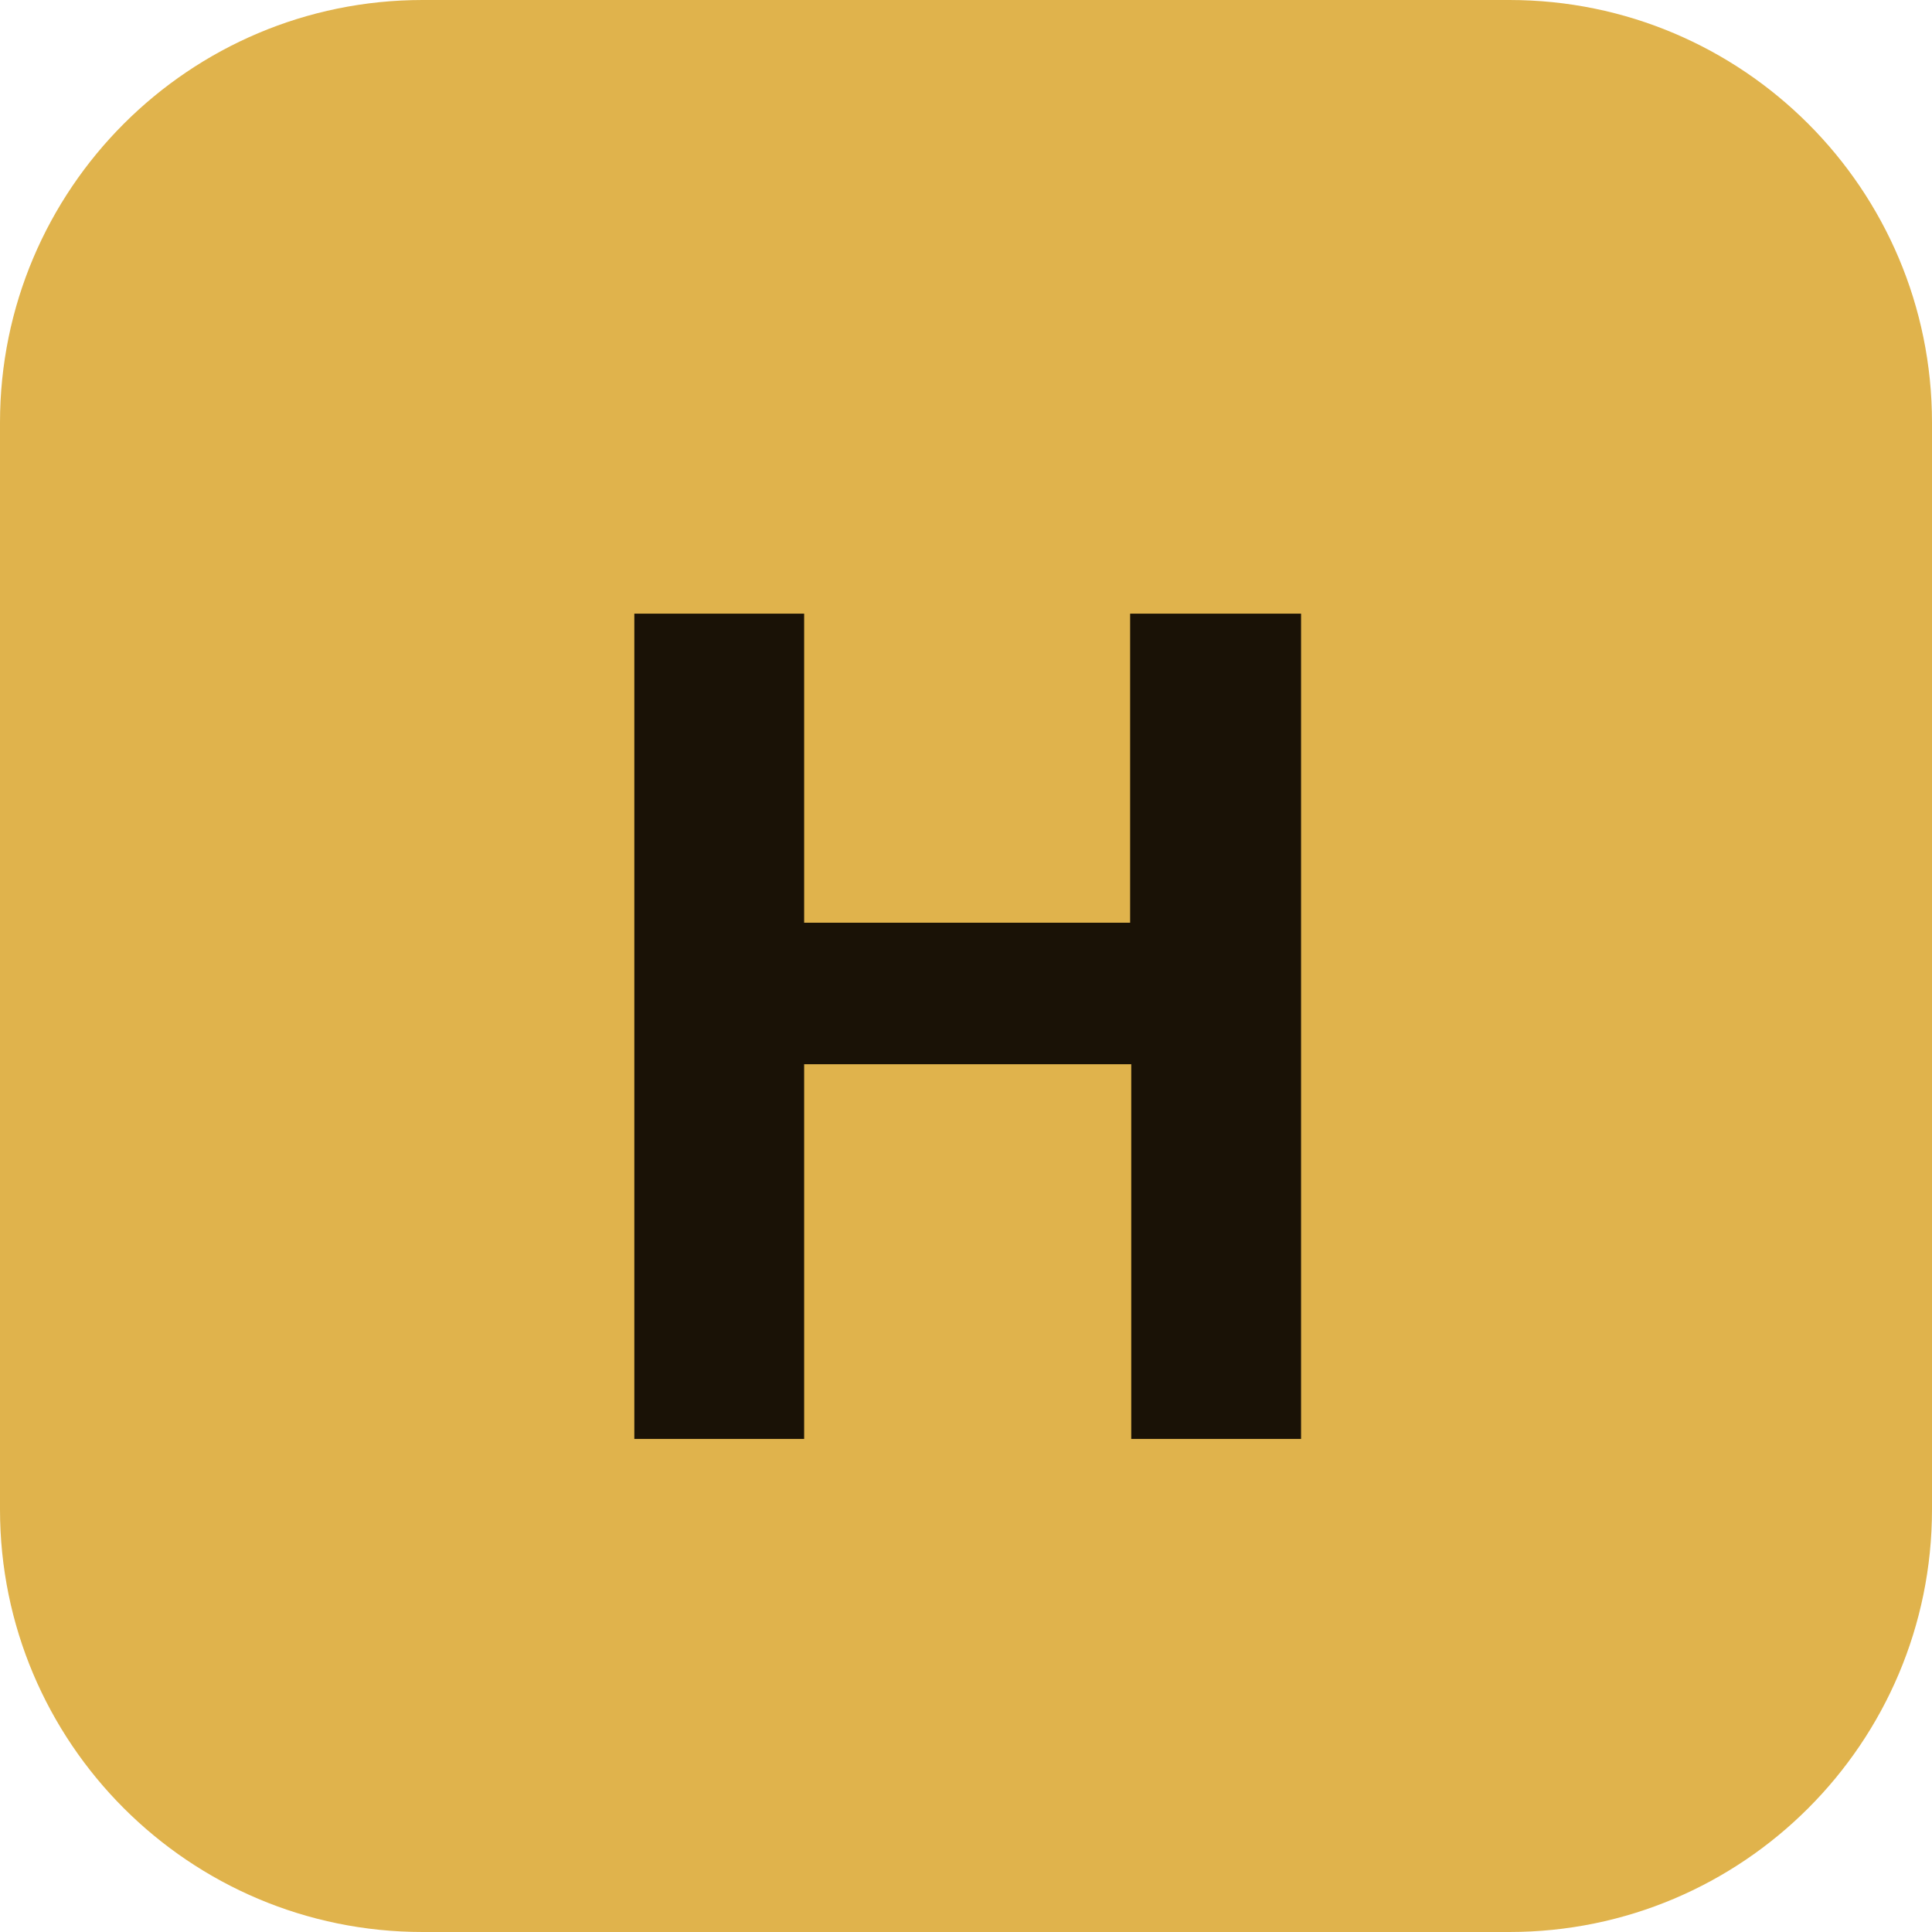
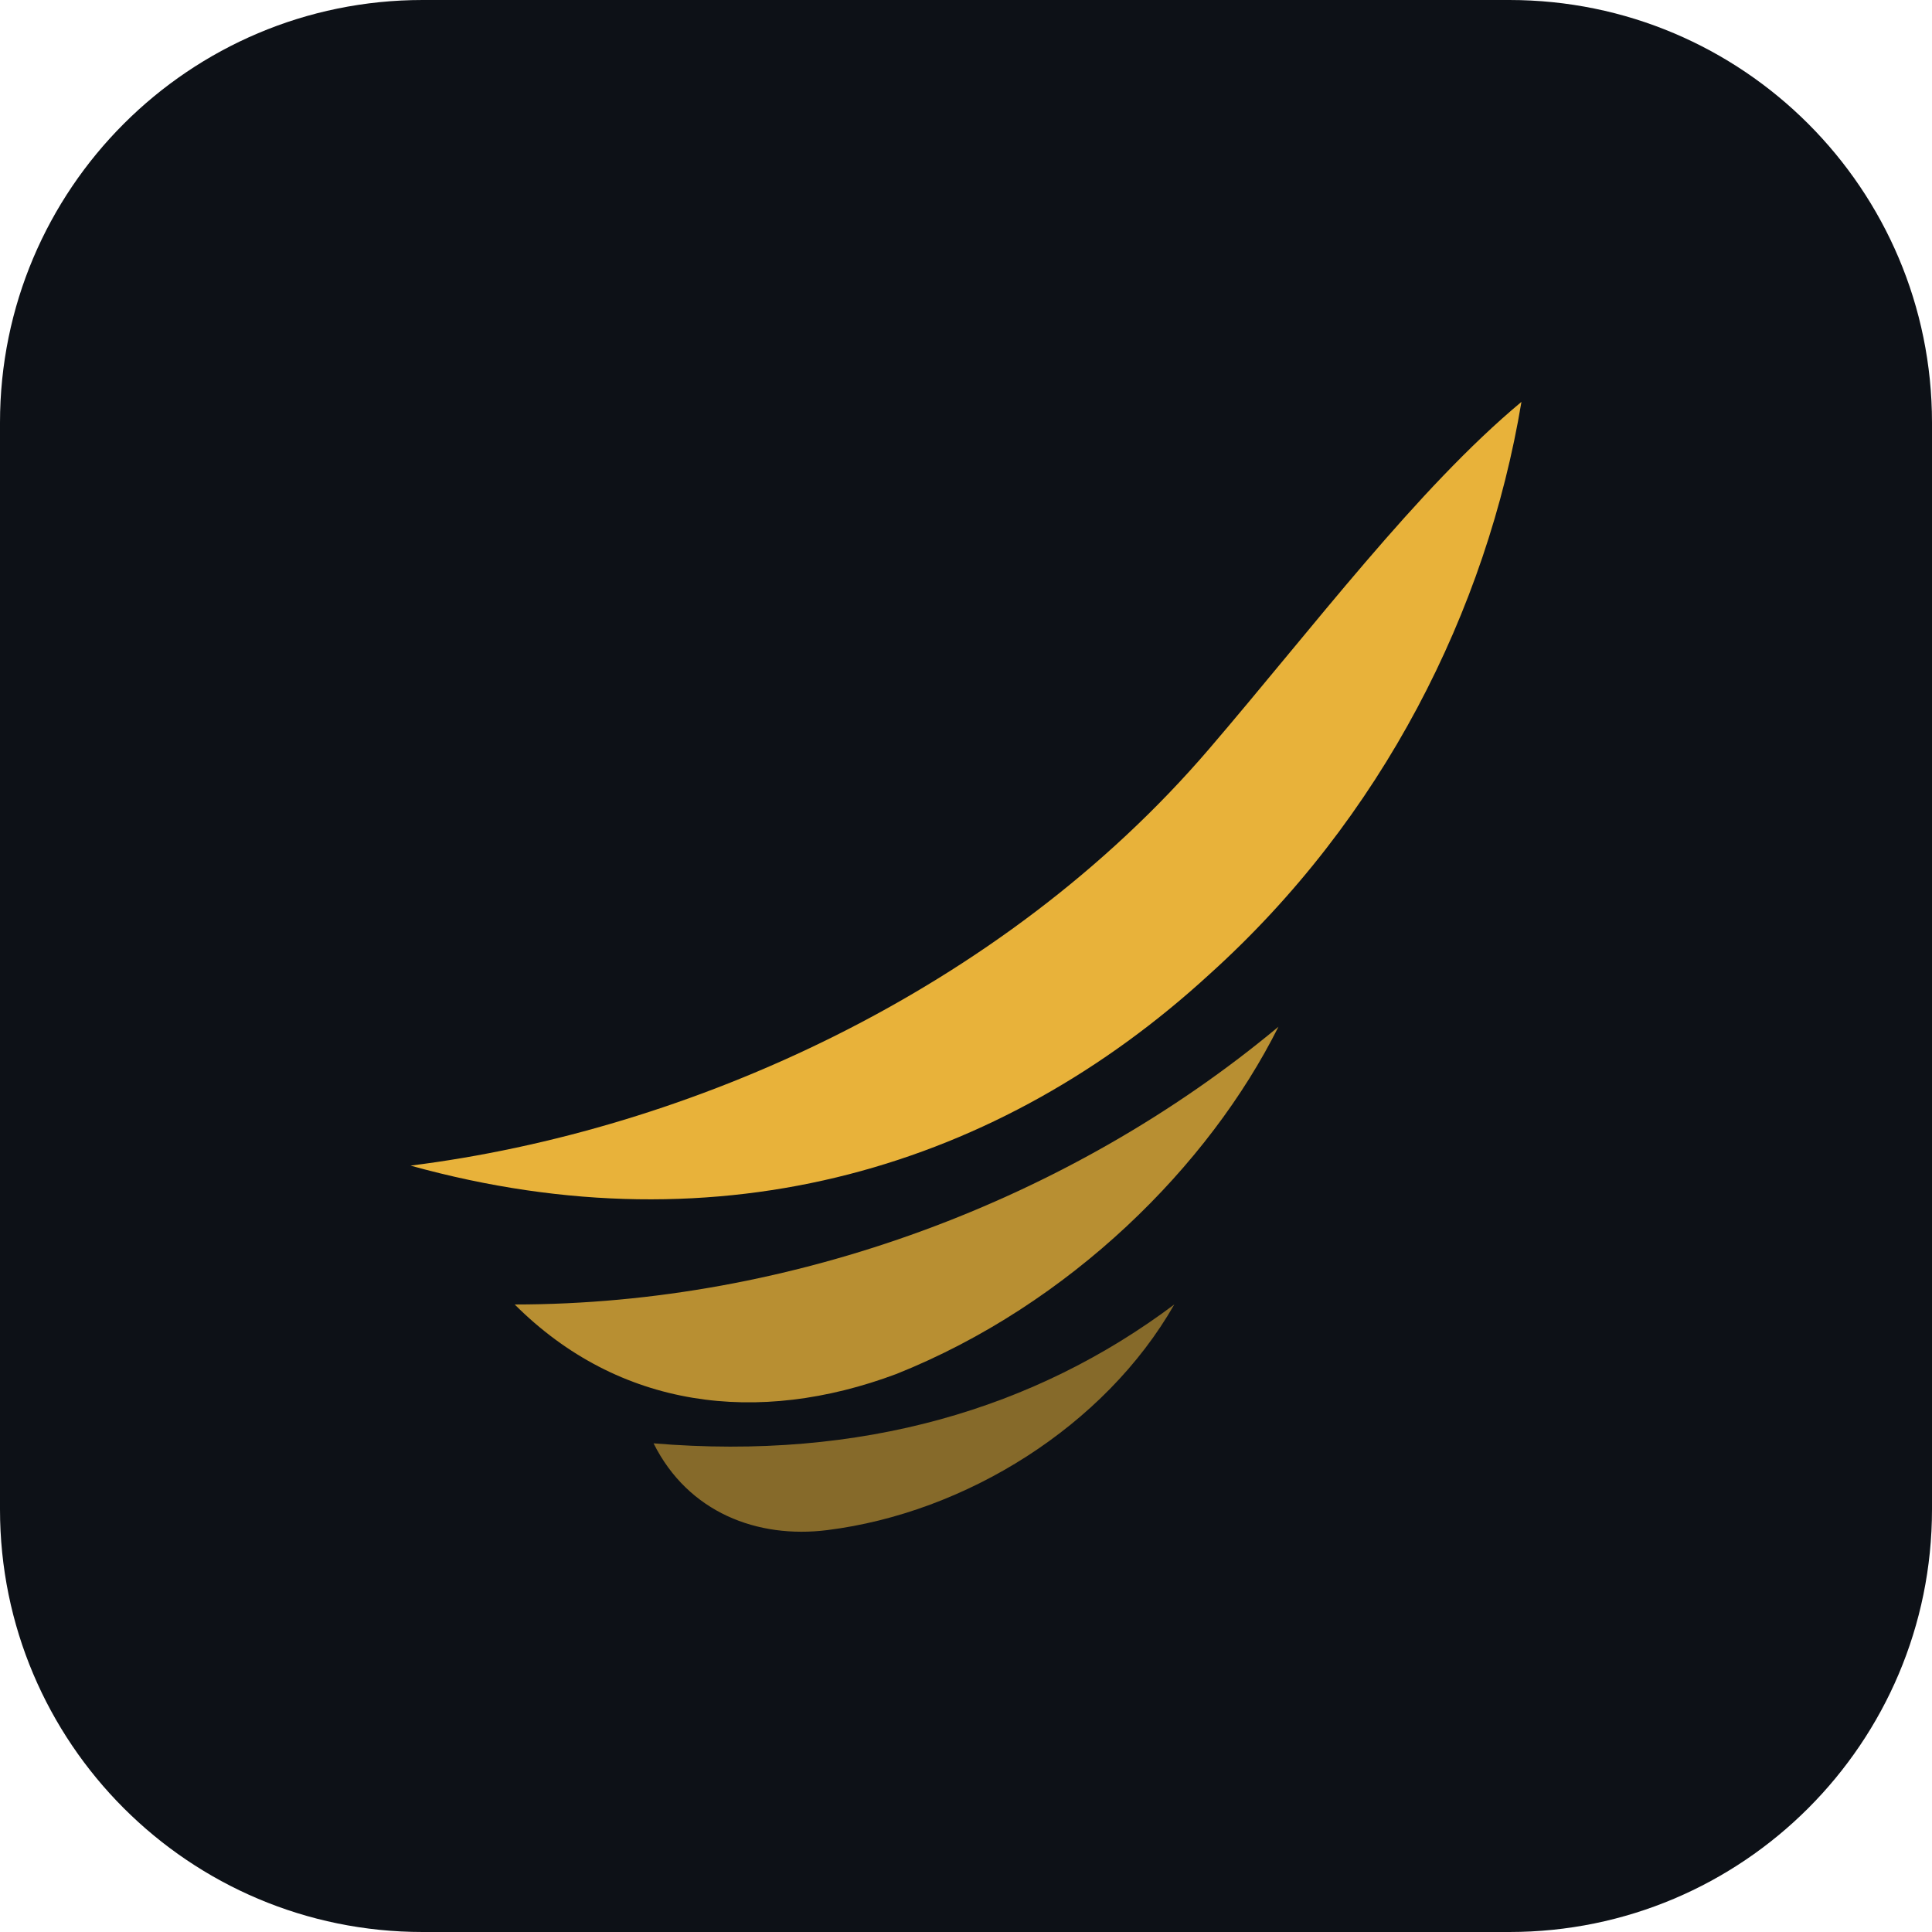
<svg xmlns="http://www.w3.org/2000/svg" viewBox="0 0 512 512">
-   <rect width="512" height="512" rx="112" fill="#e0b34c" />
-   <text x="50%" y="54%" font-family="Segoe UI, Helvetica, Arial, sans-serif" font-size="300" font-weight="800" fill="#1a1206" text-anchor="middle" dominant-baseline="middle">H</text>
+   <rect width="512" height="512" rx="112" fill="#0d1117" />
+   <g transform="translate(256 256) scale(4.6) translate(-50 -54.5)">
+     <path d="M18 66 C 34 64, 52 56, 64 42 C 70 35, 76 27, 82 22 C 80 34, 74 46, 64 55 C 52 66, 36 71, 18 66 Z" fill="#E8B23A" />
+     <path d="M24 74 C 40 74, 56 68, 68 58 C 64 66, 56 74, 46 78 C 38 81, 30 80, 24 74 Z" fill="#E8B23A" fill-opacity=".78" />
+     <path d="M32 82 C 44 83, 54 80, 62 74 C 58 81, 50 86, 42 87 C 38 87.5, 34 86, 32 82 Z" fill="#E8B23A" fill-opacity=".55" />
+   </g>
</svg>
